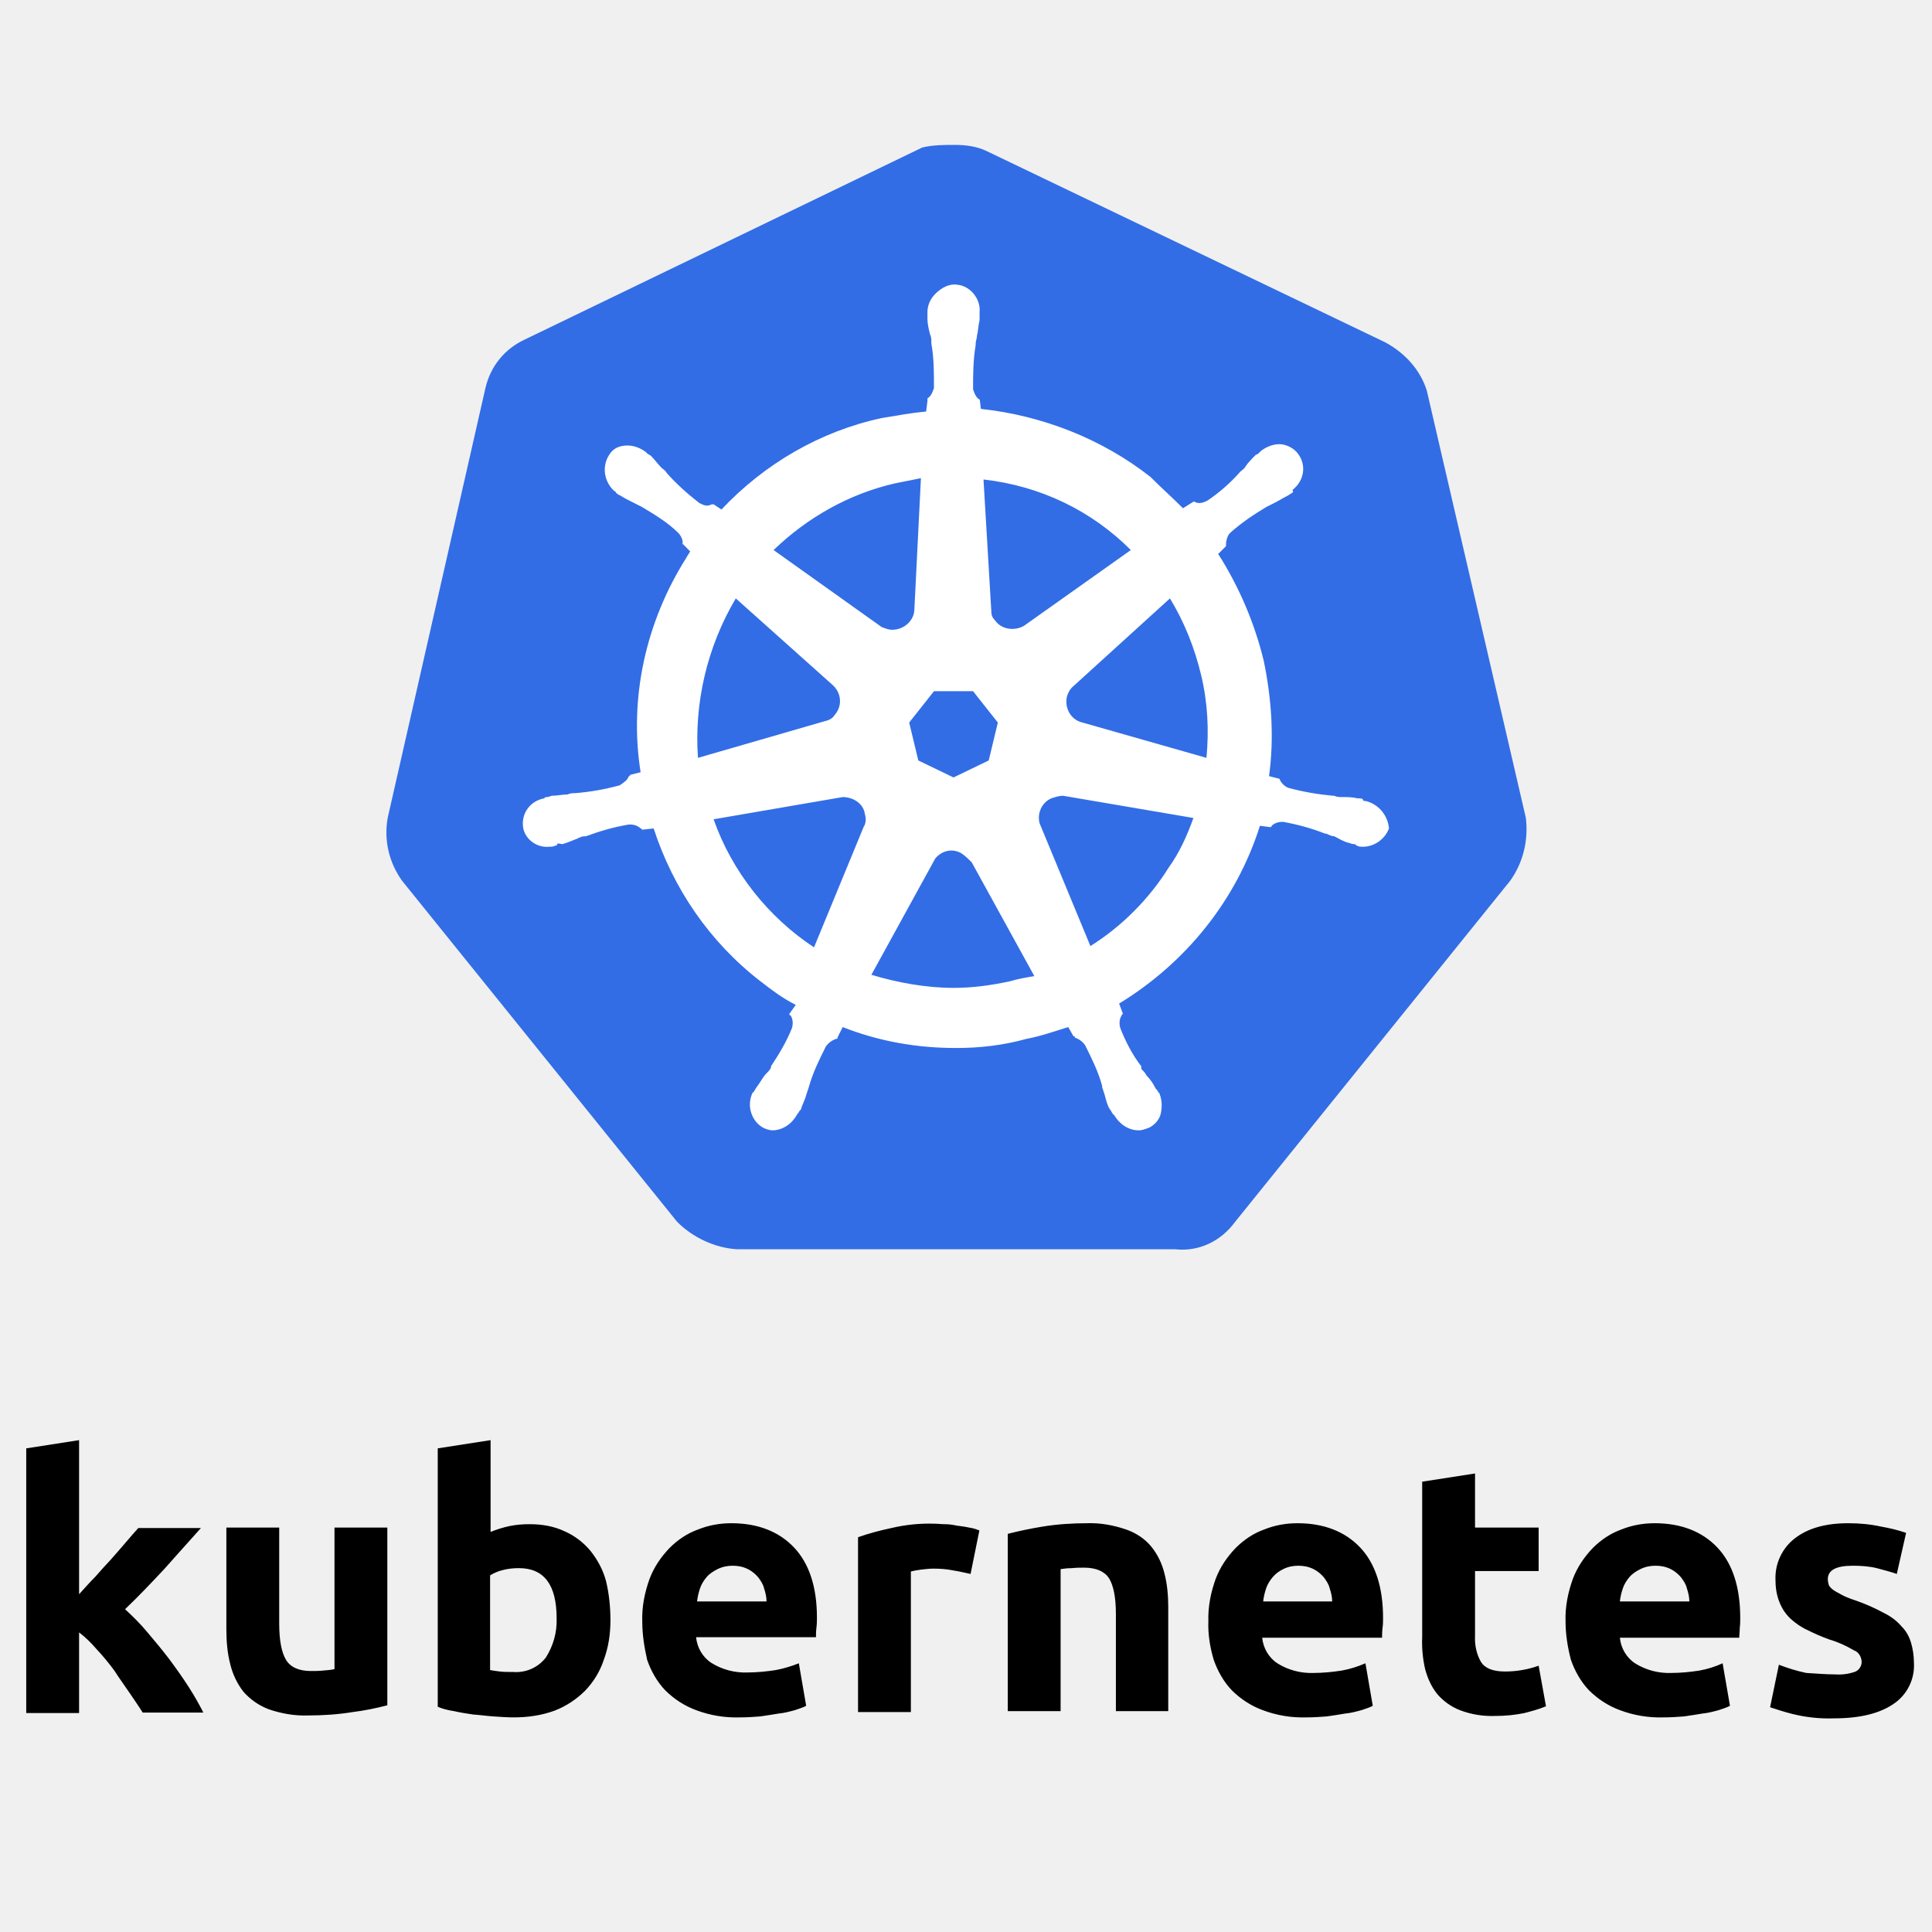
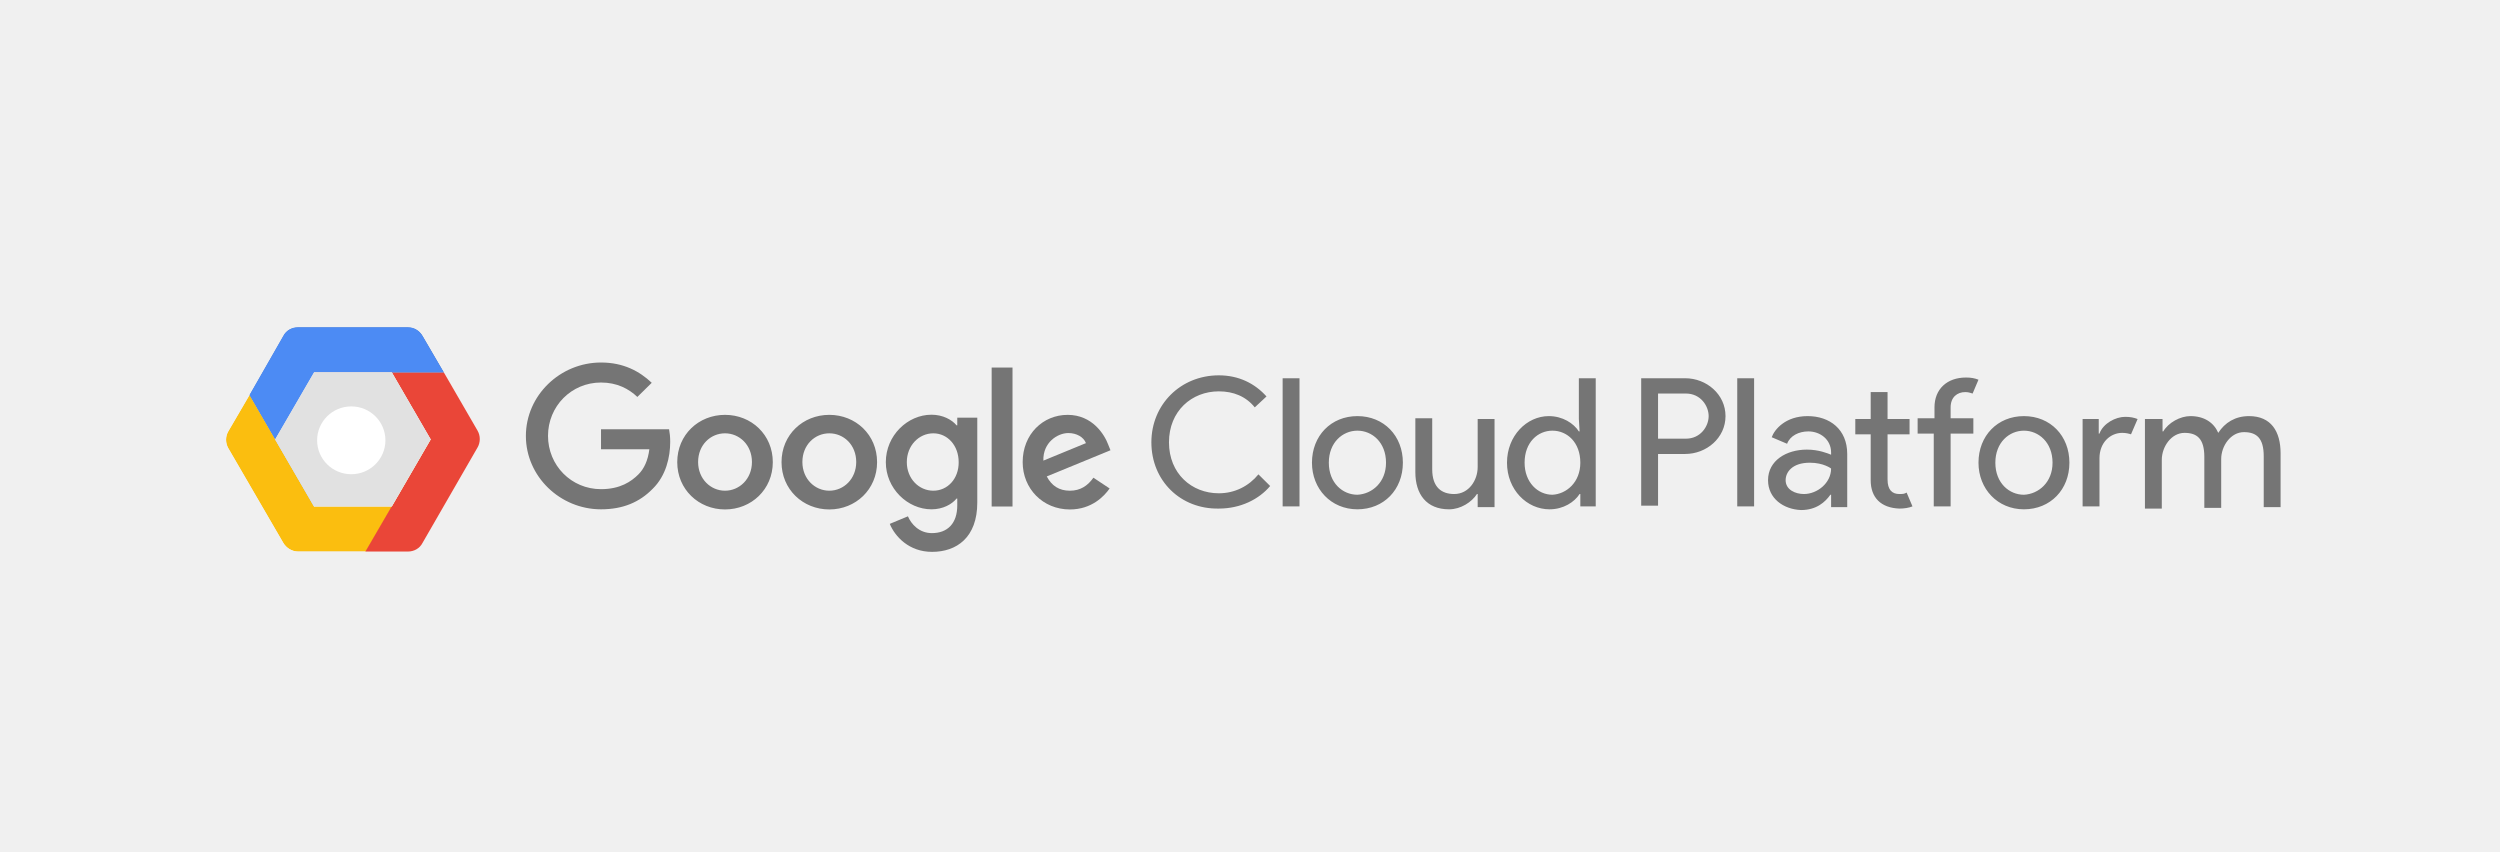
- <svg xmlns="http://www.w3.org/2000/svg" width="120px" height="120px" viewBox="0 0 120 120" version="1.1">
-   <defs />
-   <g id="Page-1" stroke="none" stroke-width="1" fill="none" fill-rule="evenodd">
-     <g id="Artboard-2-Copy-6" fill-rule="nonzero">
-       <g id="Group-20" transform="translate(24, 9)">
-         <path d="M64.621,15.261 C64.216,13.962 63.244,12.907 62.029,12.258 L37.33,0.406 C36.682,0.081 35.953,0 35.306,0 C34.658,0 33.929,0 33.281,0.162 L8.582,12.095 C7.367,12.664 6.476,13.719 6.152,15.099 L0.079,41.806 C-0.164,43.186 0.16,44.566 0.97,45.702 L18.057,66.889 C19.028,67.864 20.405,68.513 21.782,68.594 L48.991,68.594 C50.449,68.756 51.826,68.107 52.716,66.889 L69.803,45.702 C70.613,44.566 70.937,43.186 70.775,41.806 L64.621,15.261 Z" id="path10349" fill="#326DE6" />
-         <path d="M60.815,40.751 C60.734,40.751 60.653,40.751 60.653,40.669 C60.653,40.588 60.491,40.588 60.329,40.588 C60.005,40.507 59.681,40.507 59.357,40.507 C59.195,40.507 59.033,40.507 58.871,40.426 L58.79,40.426 C57.899,40.345 56.927,40.182 56.037,39.939 C55.794,39.858 55.551,39.614 55.47,39.371 C55.551,39.371 55.47,39.371 55.47,39.371 L54.822,39.208 C55.146,36.854 54.984,34.419 54.498,32.065 C53.931,29.711 52.959,27.438 51.664,25.408 L52.15,24.921 L52.15,24.84 C52.15,24.596 52.231,24.272 52.393,24.109 C53.121,23.46 53.85,22.973 54.66,22.486 C54.822,22.405 54.984,22.324 55.146,22.242 C55.47,22.08 55.713,21.918 56.037,21.755 C56.118,21.674 56.199,21.674 56.28,21.593 C56.361,21.512 56.28,21.512 56.28,21.431 C57.008,20.862 57.17,19.888 56.604,19.158 C56.361,18.833 55.875,18.589 55.47,18.589 C55.065,18.589 54.66,18.752 54.336,18.995 L54.255,19.076 C54.174,19.158 54.093,19.239 54.012,19.239 C53.769,19.482 53.526,19.726 53.364,19.969 C53.283,20.132 53.121,20.213 53.04,20.294 C52.474,20.944 51.745,21.593 51.016,22.08 C50.854,22.161 50.692,22.242 50.53,22.242 C50.449,22.242 50.287,22.242 50.206,22.161 L50.125,22.161 L49.477,22.567 C48.829,21.918 48.101,21.268 47.453,20.619 C44.456,18.265 40.731,16.804 36.925,16.398 L36.844,15.748 L36.844,15.829 C36.601,15.667 36.52,15.424 36.439,15.18 C36.439,14.287 36.439,13.394 36.601,12.42 L36.601,12.339 C36.601,12.176 36.682,12.014 36.682,11.852 C36.763,11.527 36.763,11.202 36.844,10.878 L36.844,10.391 C36.925,9.579 36.277,8.767 35.468,8.686 C34.982,8.605 34.496,8.848 34.091,9.254 C33.767,9.579 33.605,9.985 33.605,10.391 L33.605,10.796 C33.605,11.121 33.686,11.446 33.767,11.771 C33.848,11.933 33.848,12.095 33.848,12.258 L33.848,12.339 C34.01,13.232 34.01,14.125 34.01,15.099 C33.929,15.342 33.848,15.586 33.605,15.748 L33.605,15.911 L33.524,16.56 C32.633,16.641 31.742,16.804 30.771,16.966 C26.965,17.778 23.482,19.807 20.81,22.648 L20.324,22.324 L20.243,22.324 C20.162,22.324 20.081,22.405 19.919,22.405 C19.757,22.405 19.595,22.324 19.433,22.242 C18.705,21.674 17.976,21.025 17.409,20.375 C17.328,20.213 17.166,20.132 17.085,20.051 C16.842,19.807 16.68,19.564 16.437,19.32 C16.356,19.239 16.275,19.239 16.194,19.158 C16.113,19.076 16.113,19.076 16.113,19.076 C15.789,18.833 15.384,18.671 14.979,18.671 C14.494,18.671 14.089,18.833 13.846,19.239 C13.36,19.969 13.522,20.944 14.17,21.512 C14.251,21.512 14.251,21.593 14.251,21.593 C14.251,21.593 14.413,21.755 14.494,21.755 C14.736,21.918 15.06,22.08 15.384,22.242 C15.546,22.324 15.708,22.405 15.87,22.486 C16.68,22.973 17.49,23.46 18.138,24.109 C18.3,24.272 18.462,24.596 18.381,24.84 L18.381,24.759 L18.866,25.246 C18.785,25.408 18.705,25.489 18.624,25.652 C16.113,29.629 15.06,34.338 15.789,38.965 L15.141,39.127 C15.141,39.208 15.06,39.208 15.06,39.208 C14.979,39.452 14.736,39.614 14.494,39.776 C13.603,40.02 12.712,40.182 11.74,40.264 C11.578,40.264 11.416,40.264 11.254,40.345 C10.93,40.345 10.606,40.426 10.282,40.426 C10.202,40.426 10.121,40.507 9.959,40.507 C9.878,40.507 9.878,40.507 9.797,40.588 C8.906,40.751 8.339,41.562 8.501,42.455 C8.501,42.455 8.501,42.455 8.501,42.455 C8.663,43.186 9.392,43.673 10.121,43.592 C10.282,43.592 10.363,43.592 10.525,43.511 C10.606,43.511 10.606,43.511 10.606,43.429 C10.606,43.348 10.849,43.429 10.93,43.429 C11.254,43.348 11.578,43.186 11.821,43.105 C11.983,43.024 12.145,42.942 12.307,42.942 L12.388,42.942 C13.279,42.618 14.089,42.374 15.06,42.212 L15.141,42.212 C15.384,42.212 15.627,42.293 15.789,42.455 C15.87,42.455 15.87,42.536 15.87,42.536 L16.599,42.455 C17.814,46.189 20.081,49.518 23.239,51.953 C23.968,52.521 24.616,53.008 25.426,53.414 L25.021,53.982 C25.021,54.064 25.102,54.064 25.102,54.064 C25.264,54.307 25.264,54.632 25.183,54.875 C24.859,55.687 24.373,56.499 23.887,57.229 L23.887,57.311 C23.806,57.473 23.725,57.554 23.563,57.716 C23.401,57.879 23.239,58.204 22.996,58.528 C22.916,58.609 22.916,58.691 22.835,58.772 C22.835,58.772 22.835,58.853 22.754,58.853 C22.349,59.665 22.673,60.639 23.401,61.045 C23.563,61.126 23.806,61.207 23.968,61.207 C24.616,61.207 25.183,60.801 25.507,60.233 C25.507,60.233 25.507,60.152 25.588,60.152 C25.588,60.071 25.669,59.989 25.75,59.908 C25.831,59.584 25.993,59.34 26.074,59.015 L26.236,58.528 C26.479,57.635 26.884,56.824 27.288,56.012 C27.45,55.768 27.693,55.606 27.936,55.525 C28.017,55.525 28.017,55.525 28.017,55.444 L28.341,54.794 C30.609,55.687 32.957,56.093 35.387,56.093 C36.844,56.093 38.302,55.931 39.76,55.525 C40.65,55.362 41.541,55.038 42.351,54.794 L42.675,55.362 C42.756,55.362 42.756,55.362 42.756,55.444 C42.999,55.525 43.242,55.687 43.404,55.931 C43.809,56.742 44.213,57.554 44.456,58.447 L44.456,58.528 L44.618,59.015 C44.699,59.34 44.78,59.665 44.942,59.908 C45.023,59.989 45.023,60.071 45.104,60.152 C45.104,60.152 45.104,60.233 45.185,60.233 C45.509,60.801 46.076,61.207 46.724,61.207 C46.967,61.207 47.129,61.126 47.372,61.045 C47.696,60.882 48.02,60.558 48.101,60.152 C48.182,59.746 48.182,59.34 48.02,58.934 C48.02,58.853 47.939,58.853 47.939,58.853 C47.939,58.772 47.858,58.691 47.777,58.609 C47.615,58.285 47.453,58.041 47.21,57.798 C47.129,57.635 47.048,57.554 46.886,57.392 L46.886,57.229 C46.319,56.499 45.914,55.687 45.59,54.875 C45.509,54.632 45.509,54.307 45.671,54.064 C45.671,53.982 45.752,53.982 45.752,53.982 L45.509,53.333 C49.639,50.816 52.797,46.92 54.255,42.293 L54.903,42.374 C54.984,42.374 54.984,42.293 54.984,42.293 C55.146,42.131 55.389,42.049 55.632,42.049 L55.713,42.049 C56.604,42.212 57.494,42.455 58.304,42.78 L58.385,42.78 C58.547,42.861 58.709,42.942 58.871,42.942 C59.195,43.105 59.438,43.267 59.762,43.348 C59.843,43.348 59.924,43.429 60.086,43.429 C60.167,43.429 60.167,43.429 60.248,43.511 C60.41,43.592 60.491,43.592 60.653,43.592 C61.381,43.592 62.029,43.105 62.272,42.455 C62.191,41.562 61.543,40.913 60.815,40.751 Z M37.411,38.234 L35.225,39.289 L33.038,38.234 L32.471,35.88 L34.01,33.932 L36.439,33.932 L37.978,35.88 L37.411,38.234 Z M50.611,32.958 C51.016,34.662 51.097,36.367 50.935,38.072 L43.242,35.88 C42.513,35.718 42.108,34.987 42.27,34.256 C42.351,34.013 42.432,33.851 42.594,33.688 L48.667,28.168 C49.558,29.629 50.206,31.253 50.611,32.958 Z M46.238,25.165 L39.598,29.873 C39.031,30.198 38.221,30.116 37.816,29.548 C37.654,29.386 37.573,29.224 37.573,28.98 L37.087,20.781 C40.65,21.187 43.809,22.729 46.238,25.165 Z M31.58,21.025 L33.2,20.7 L32.795,28.818 C32.795,29.548 32.147,30.116 31.419,30.116 C31.176,30.116 31.014,30.035 30.771,29.954 L24.049,25.165 C26.155,23.135 28.746,21.674 31.58,21.025 Z M21.701,28.168 L27.693,33.526 C28.26,34.013 28.341,34.825 27.855,35.393 C27.693,35.636 27.531,35.718 27.208,35.799 L19.352,38.072 C19.109,34.662 19.919,31.172 21.701,28.168 Z M20.324,41.887 L28.341,40.507 C28.989,40.507 29.637,40.913 29.718,41.562 C29.799,41.806 29.799,42.131 29.637,42.374 L26.56,49.842 C23.725,47.975 21.458,45.134 20.324,41.887 Z M38.707,51.953 C37.573,52.196 36.439,52.359 35.225,52.359 C33.524,52.359 31.742,52.034 30.123,51.547 L34.091,44.322 C34.496,43.835 35.144,43.673 35.71,43.998 C35.953,44.16 36.115,44.322 36.358,44.566 L40.245,51.628 C39.76,51.709 39.274,51.791 38.707,51.953 Z M48.586,44.891 C47.372,46.839 45.671,48.544 43.728,49.761 L40.569,42.131 C40.407,41.481 40.731,40.832 41.298,40.588 C41.541,40.507 41.784,40.426 42.027,40.426 L50.125,41.806 C49.72,42.942 49.234,43.998 48.586,44.891 Z" id="path10351" fill="#FFFFFF" />
-       </g>
-       <g id="Kubernetes_logo" transform="translate(1, 89)" fill="#000000">
-         <path d="M112.985,15 C113.41,15.03 113.866,14.97 114.261,14.82 C114.504,14.7 114.656,14.43 114.626,14.16 C114.595,13.86 114.413,13.59 114.14,13.5 C113.684,13.23 113.167,12.99 112.65,12.84 C112.134,12.66 111.678,12.45 111.252,12.24 C110.857,12.06 110.523,11.82 110.189,11.52 C109.885,11.22 109.672,10.89 109.52,10.5 C109.338,10.05 109.277,9.57 109.277,9.09 C109.247,8.1 109.703,7.14 110.493,6.54 C111.313,5.91 112.407,5.61 113.805,5.61 C114.474,5.61 115.173,5.67 115.841,5.82 C116.358,5.91 116.875,6.03 117.391,6.21 L116.814,8.76 C116.389,8.61 115.993,8.52 115.568,8.4 C115.082,8.28 114.565,8.25 114.079,8.25 C113.046,8.25 112.529,8.52 112.529,9.09 C112.529,9.21 112.559,9.33 112.59,9.45 C112.65,9.57 112.742,9.66 112.863,9.75 C112.985,9.84 113.167,9.93 113.38,10.05 C113.593,10.17 113.896,10.29 114.261,10.41 C114.869,10.62 115.477,10.89 116.024,11.19 C116.449,11.4 116.814,11.67 117.118,12.03 C117.391,12.3 117.574,12.63 117.695,13.02 C117.817,13.44 117.878,13.86 117.878,14.28 C117.938,15.3 117.452,16.29 116.571,16.86 C115.72,17.43 114.504,17.73 112.924,17.73 C112.043,17.76 111.192,17.67 110.341,17.46 C109.854,17.34 109.399,17.19 108.943,17.04 L109.49,14.4 C110.037,14.61 110.614,14.79 111.192,14.91 C111.799,14.94 112.377,15 112.985,15 M96.239,11.7 C96.209,10.8 96.391,9.9 96.695,9.06 C96.969,8.34 97.394,7.71 97.941,7.14 C98.458,6.63 99.035,6.24 99.704,6 C100.373,5.73 101.072,5.61 101.771,5.61 C103.412,5.61 104.718,6.12 105.661,7.11 C106.603,8.1 107.089,9.57 107.089,11.49 C107.089,11.67 107.089,11.88 107.059,12.12 C107.059,12.36 107.028,12.54 107.028,12.72 L99.613,12.72 C99.674,13.35 100.008,13.95 100.555,14.31 C101.223,14.73 102.014,14.94 102.804,14.91 C103.381,14.91 103.989,14.85 104.566,14.76 C105.053,14.67 105.539,14.52 105.995,14.31 L106.451,16.95 C106.238,17.07 105.995,17.13 105.752,17.22 C105.417,17.31 105.083,17.4 104.749,17.43 C104.384,17.49 104.019,17.55 103.594,17.61 C103.199,17.64 102.773,17.67 102.348,17.67 C101.406,17.7 100.494,17.55 99.613,17.22 C98.883,16.95 98.245,16.53 97.698,15.99 C97.182,15.45 96.817,14.79 96.574,14.1 C96.361,13.29 96.239,12.48 96.239,11.7 M103.928,10.47 C103.928,10.2 103.867,9.93 103.776,9.66 C103.716,9.39 103.564,9.18 103.412,8.97 C103.229,8.76 103.017,8.58 102.773,8.46 C102.47,8.31 102.166,8.25 101.831,8.25 C101.497,8.25 101.193,8.31 100.889,8.46 C100.646,8.58 100.403,8.73 100.221,8.94 C100.038,9.15 99.886,9.39 99.795,9.66 C99.704,9.93 99.643,10.2 99.613,10.47 L103.928,10.47 M87.335,3.03 L90.617,2.52 L90.617,5.88 L94.568,5.88 L94.568,8.58 L90.617,8.58 L90.617,12.6 C90.587,13.17 90.708,13.74 90.982,14.22 C91.225,14.61 91.711,14.82 92.471,14.82 C92.836,14.82 93.2,14.79 93.535,14.73 C93.899,14.67 94.234,14.58 94.568,14.46 L95.024,16.98 C94.598,17.16 94.142,17.28 93.687,17.4 C93.109,17.52 92.501,17.58 91.893,17.58 C91.134,17.61 90.374,17.49 89.675,17.22 C89.128,17.01 88.642,16.65 88.277,16.23 C87.912,15.78 87.669,15.24 87.517,14.67 C87.365,14.01 87.304,13.32 87.335,12.66 L87.335,3.03 M74.054,11.7 C74.024,10.8 74.206,9.9 74.51,9.06 C74.783,8.34 75.209,7.71 75.756,7.14 C76.273,6.63 76.85,6.24 77.519,6 C78.187,5.73 78.886,5.61 79.585,5.61 C81.226,5.61 82.533,6.12 83.475,7.11 C84.417,8.1 84.904,9.57 84.904,11.49 C84.904,11.67 84.904,11.88 84.873,12.12 C84.843,12.36 84.843,12.54 84.843,12.72 L77.397,12.72 C77.458,13.35 77.792,13.95 78.339,14.31 C79.008,14.73 79.798,14.94 80.588,14.91 C81.166,14.91 81.773,14.85 82.351,14.76 C82.837,14.67 83.323,14.52 83.81,14.31 L84.265,16.95 C84.053,17.07 83.81,17.13 83.566,17.22 C83.232,17.31 82.898,17.4 82.564,17.43 C82.199,17.49 81.834,17.55 81.409,17.61 C81.014,17.64 80.588,17.67 80.163,17.67 C79.221,17.7 78.309,17.55 77.427,17.22 C76.698,16.95 76.06,16.53 75.513,15.99 C74.996,15.45 74.632,14.79 74.388,14.1 C74.145,13.29 74.024,12.48 74.054,11.7 M81.743,10.47 C81.743,10.2 81.682,9.93 81.591,9.66 C81.53,9.39 81.378,9.18 81.226,8.97 C81.044,8.76 80.831,8.58 80.588,8.46 C80.284,8.31 79.98,8.25 79.646,8.25 C79.312,8.25 79.008,8.31 78.704,8.46 C78.461,8.58 78.248,8.73 78.066,8.94 C77.883,9.15 77.731,9.39 77.64,9.66 C77.549,9.93 77.488,10.2 77.458,10.47 L81.743,10.47 M61.594,6.27 C62.293,6.09 63.022,5.94 63.752,5.82 C64.663,5.67 65.605,5.61 66.517,5.61 C67.338,5.58 68.158,5.73 68.948,6 C69.556,6.21 70.103,6.57 70.498,7.05 C70.893,7.53 71.167,8.1 71.319,8.7 C71.501,9.39 71.562,10.11 71.562,10.83 L71.562,17.28 L68.31,17.28 L68.31,11.25 C68.31,10.2 68.158,9.48 67.885,9.03 C67.611,8.61 67.095,8.37 66.335,8.37 C66.092,8.37 65.849,8.37 65.575,8.4 C65.302,8.4 65.089,8.43 64.876,8.46 L64.876,17.28 L61.594,17.28 L61.594,6.27 M59.284,8.76 C58.98,8.7 58.646,8.61 58.251,8.55 C57.825,8.46 57.4,8.43 56.974,8.43 C56.731,8.43 56.488,8.46 56.215,8.49 C56.002,8.52 55.789,8.55 55.576,8.61 L55.576,17.34 L52.294,17.34 L52.294,6.48 C52.963,6.24 53.662,6.06 54.361,5.91 C55.242,5.7 56.154,5.61 57.035,5.64 C57.248,5.64 57.461,5.67 57.673,5.67 C57.917,5.67 58.16,5.7 58.433,5.76 C58.676,5.79 58.919,5.82 59.193,5.88 C59.406,5.91 59.618,5.97 59.831,6.06 L59.284,8.76 M38.892,11.7 C38.861,10.8 39.044,9.9 39.348,9.06 C39.621,8.34 40.047,7.71 40.594,7.14 C41.11,6.63 41.688,6.24 42.356,6 C43.025,5.73 43.724,5.61 44.423,5.61 C46.064,5.61 47.371,6.12 48.313,7.11 C49.255,8.1 49.741,9.57 49.741,11.46 C49.741,11.64 49.741,11.85 49.711,12.09 C49.681,12.33 49.681,12.51 49.681,12.69 L42.235,12.69 C42.296,13.32 42.63,13.92 43.177,14.28 C43.846,14.7 44.636,14.91 45.426,14.88 C46.003,14.88 46.611,14.82 47.189,14.73 C47.675,14.64 48.161,14.49 48.617,14.31 L49.073,16.95 C48.86,17.07 48.617,17.13 48.374,17.22 C48.04,17.31 47.705,17.4 47.371,17.43 C47.006,17.49 46.642,17.55 46.216,17.61 C45.821,17.64 45.396,17.67 44.97,17.67 C44.028,17.7 43.116,17.55 42.235,17.22 C41.505,16.95 40.867,16.53 40.32,15.99 C39.804,15.45 39.439,14.79 39.196,14.1 C39.013,13.29 38.892,12.51 38.892,11.7 M46.611,10.47 C46.611,10.2 46.55,9.93 46.459,9.66 C46.398,9.39 46.246,9.18 46.095,8.97 C45.912,8.76 45.699,8.58 45.456,8.46 C45.152,8.31 44.848,8.25 44.514,8.25 C44.18,8.25 43.876,8.31 43.572,8.46 C43.329,8.58 43.086,8.73 42.903,8.94 C42.721,9.15 42.569,9.39 42.478,9.66 C42.387,9.93 42.326,10.2 42.296,10.47 L46.611,10.47 M33.573,11.52 C33.573,9.42 32.783,8.4 31.233,8.4 C30.899,8.4 30.565,8.43 30.231,8.52 C29.957,8.58 29.683,8.7 29.44,8.85 L29.44,14.73 C29.592,14.76 29.805,14.79 30.048,14.82 C30.291,14.85 30.565,14.85 30.869,14.85 C31.659,14.91 32.419,14.58 32.905,13.95 C33.361,13.23 33.604,12.39 33.573,11.52 M36.916,11.64 C36.916,12.48 36.795,13.32 36.491,14.13 C36.248,14.85 35.853,15.48 35.336,16.02 C34.789,16.56 34.151,16.98 33.452,17.25 C32.631,17.55 31.78,17.67 30.899,17.67 C30.504,17.67 30.079,17.64 29.653,17.61 C29.228,17.58 28.802,17.52 28.377,17.49 C27.982,17.43 27.586,17.37 27.191,17.28 C26.796,17.22 26.462,17.13 26.189,17.01 L26.189,0.96 L29.471,0.45 L29.471,6.15 C29.835,6 30.231,5.88 30.626,5.79 C31.051,5.7 31.477,5.67 31.902,5.67 C32.662,5.67 33.391,5.79 34.09,6.12 C34.698,6.39 35.245,6.81 35.67,7.32 C36.126,7.89 36.461,8.52 36.643,9.21 C36.825,9.96 36.916,10.8 36.916,11.64 M23.058,16.92 C22.359,17.1 21.63,17.25 20.901,17.34 C19.989,17.49 19.047,17.55 18.135,17.55 C17.284,17.58 16.463,17.43 15.673,17.16 C15.065,16.92 14.549,16.56 14.123,16.08 C13.728,15.57 13.455,15 13.303,14.37 C13.12,13.68 13.06,12.93 13.06,12.21 L13.06,5.88 L16.342,5.88 L16.342,11.85 C16.342,12.9 16.494,13.65 16.767,14.1 C17.041,14.55 17.558,14.79 18.317,14.79 C18.56,14.79 18.804,14.79 19.077,14.76 C19.351,14.73 19.563,14.73 19.776,14.67 L19.776,5.88 L23.058,5.88 L23.058,16.92 M3.912,10.02 C4.246,9.66 4.55,9.3 4.915,8.94 C5.249,8.55 5.584,8.19 5.918,7.83 C6.252,7.44 6.556,7.11 6.83,6.78 C7.103,6.45 7.377,6.15 7.589,5.91 L11.479,5.91 C10.689,6.78 9.929,7.65 9.2,8.46 C8.44,9.27 7.65,10.11 6.769,10.95 C7.255,11.4 7.711,11.85 8.136,12.36 C8.592,12.9 9.048,13.44 9.504,14.04 C9.929,14.61 10.355,15.21 10.72,15.78 C11.084,16.35 11.388,16.89 11.631,17.37 L7.863,17.37 C7.62,16.98 7.346,16.59 7.042,16.14 C6.738,15.69 6.404,15.24 6.1,14.76 C5.766,14.31 5.401,13.86 5.006,13.44 C4.672,13.05 4.307,12.69 3.912,12.39 L3.912,17.4 L0.63,17.4 L0.63,0.96 L3.912,0.45 L3.912,10.02" id="path3003" />
-       </g>
+ <svg xmlns="http://www.w3.org/2000/svg" height="128" viewBox="0 0 376 128" width="376">
+   <mask id="a" fill="#fff">
+     <path d="m0 17.176v-.067c.005-.427.116-.853.33-1.226l3.199-5.476 5.072-8.871c.442-.875 1.323-1.314 2.206-1.314h16.542c.993 0 1.764.547 2.206 1.204l3.198 5.476 5.073 8.871c.441.876.441 1.753 0 2.519l-8.271 14.346c-.442.875-1.323 1.313-2.206 1.313h-16.542c-.882 0-1.764-.547-2.206-1.313l-8.271-14.238c-.215-.373-.325-.799-.33-1.226m18.968 4.949c2.867 0 5.073-2.3 5.073-5.038s-2.316-5.037-5.073-5.037c-2.757 0-5.072 2.299-5.072 5.037" fill="#fff" fill-rule="evenodd" />
+   </mask>
+   <g fill="none" fill-rule="evenodd" transform="translate(34 49)">
+     <path d="m13.234 7.013h19.519l-3.198-5.476c-.442-.767-1.213-1.314-2.206-1.314h-16.542c-.882 0-1.764.439-2.206 1.314l-5.072 8.871 9.705 16.755z" fill="#5273aa" mask="url(#a)" />
+     <path d="m13.234 27.163-9.705-16.755-3.199 5.476c-.441.767-.441 1.753 0 2.519l8.271 14.238c.442.766 1.323 1.313 2.206 1.313h10.256l9.815-16.865z" fill="#fbbe0f" mask="url(#a)" />
+     <path d="m19.914.212h-19.519l17.534 10.075-9.815 16.865h6.397c.882 0 1.764-.438 2.206-1.313l8.271-14.346c.441-.767.441-1.753 0-2.519z" fill="#ea4638" transform="translate(12.83934 6.8)" />
+     <g transform="translate(3.423823)">
+       <path d="m21.5 7.013 5.844 10.075-5.844 10.075h-11.69l-5.845-10.075 5.845-10.075z" fill="#f0efeb" />
+       <path d="m9.81 7.013h19.519l-3.198-5.476c-.442-.767-1.213-1.314-2.206-1.314h-16.542c-.882 0-1.764.439-2.206 1.314l-5.072 8.871 9.705 16.755z" fill="#4c8bf4" />
+     </g>
+     <path d="m18.076.212 5.844 10.075-5.844 10.075h-11.69l-5.845-10.075 5.845-10.075z" fill="#f0efeb" transform="translate(6.847645 6.8)" />
+     <g transform="translate(6.847645 6.8)">
+       <path d="m18.076.212 5.844 10.075-5.844 10.075h-11.69l-5.845-10.075 5.845-10.075z" fill="#e1e1e1" />
+       <ellipse cx="11.983" cy="10.423" fill="#fff" rx="5.136" ry="5.1" />
+     </g>
+     <g fill="#757575">
+       <path d="m288.818 14.022h2.427v1.861h.11c.772-1.314 2.536-2.3 4.08-2.3 2.095 0 3.529.986 4.191 2.519.992-1.533 2.536-2.519 4.632-2.519 3.308 0 4.742 2.3 4.742 5.585v8.104h-2.536v-7.665c0-2.738-1.103-3.614-2.978-3.614-1.985 0-3.419 2.081-3.419 4.052v7.337h-2.536v-7.666c0-2.738-1.103-3.613-2.978-3.613-1.985 0-3.419 2.081-3.419 4.052v7.337h-2.536v-13.47zm-9.594 13.141v-13.141h2.426v2.19h.11c.551-1.533 2.426-2.519 3.86-2.519.772 0 1.323.11 1.875.329l-.992 2.3c-.331-.11-.772-.219-1.323-.219-1.765 0-3.419 1.424-3.419 3.833v7.228zm-4.522-6.571c0-3.066-2.095-4.819-4.301-4.819-2.205 0-4.3 1.753-4.3 4.819 0 3.067 2.095 4.819 4.3 4.819 2.206-.11 4.301-1.861 4.301-4.819zm2.536 0c0 4.052-2.867 7.009-6.837 7.009-3.97 0-6.837-3.067-6.837-7.009 0-4.052 2.867-7.009 6.837-7.009 3.971 0 6.837 2.957 6.837 7.009zm-13.675-12.484-.882 2.08c-.331-.109-.662-.218-1.103-.218-1.213 0-2.205.767-2.205 2.299v1.643h3.419v2.3h-3.419v10.951h-2.537v-10.951h-2.426v-2.3h2.536v-1.643c0-2.738 1.875-4.49 4.742-4.49.772 0 1.323.11 1.875.329zm-16.211 15.112v-6.899h-2.315v-2.3h2.315v-4.052h2.536v4.052h3.309v2.3h-3.309v6.789c0 1.533.662 2.19 1.765 2.19.441 0 .772 0 1.102-.218l.882 2.08c-.551.219-1.213.329-1.985.329-2.757-.11-4.301-1.643-4.301-4.271zm-5.955-1.752s-1.103-.876-3.198-.876c-2.647 0-3.64 1.424-3.64 2.628 0 1.424 1.434 2.081 2.757 2.081 1.985 0 4.08-1.642 4.08-3.833zm-9.484 1.752c0-2.956 2.757-4.599 5.844-4.599 1.765 0 3.088.547 3.64.767v-.329c0-1.971-1.655-3.176-3.419-3.176-1.434 0-2.757.657-3.198 1.861l-2.316-.985c.441-1.204 2.095-3.176 5.404-3.176s5.955 1.972 5.955 5.695v7.994h-2.426v-1.861h-.11c-.772 1.096-2.095 2.3-4.412 2.3-2.647-.11-4.962-1.753-4.962-4.491zm-4.632 3.943h2.537v-19.275h-2.537zm-7.719-10.186c2.206 0 3.419-1.861 3.419-3.395 0-1.533-1.213-3.395-3.419-3.395h-4.191v6.79zm-6.727 10.185v-19.274h6.617c3.198 0 6.065 2.409 6.065 5.694 0 3.286-2.867 5.695-6.065 5.695h-4.08v7.776h-2.536zm-9.154-6.571c0-3.066-1.985-4.819-4.191-4.819-2.206 0-4.191 1.753-4.191 4.819 0 2.957 1.985 4.819 4.191 4.819 2.095-.11 4.191-1.861 4.191-4.819zm-11.028 0c0-4.052 2.978-7.009 6.286-7.009 2.095 0 3.749 1.096 4.521 2.3h.11l-.11-1.861v-6.133h2.537v19.274h-2.316v-1.861h-.11c-.772 1.205-2.426 2.3-4.521 2.3-3.419 0-6.397-2.957-6.397-7.009zm-4.411 6.571v-1.861h-.11c-.772 1.205-2.427 2.3-4.191 2.3-3.419 0-5.073-2.3-5.073-5.585v-8.104h2.537v7.666c0 2.738 1.433 3.723 3.308 3.723 2.206 0 3.529-2.081 3.529-4.052v-7.228h2.536v13.251h-2.536zm-13.785-6.571c0-3.066-2.095-4.819-4.301-4.819s-4.301 1.753-4.301 4.819c0 3.067 2.095 4.819 4.301 4.819 2.206-.11 4.301-1.861 4.301-4.819zm2.536 0c0 4.052-2.867 7.009-6.837 7.009-3.97 0-6.837-3.067-6.837-7.009 0-4.052 2.867-7.009 6.837-7.009 3.97 0 6.837 2.957 6.837 7.009zm-18.085 6.571h2.536v-19.275h-2.536zm-19.741-9.637c0-5.695 4.412-10.075 10.146-10.075 2.977 0 5.404 1.204 7.168 3.176l-1.764 1.642c-1.323-1.642-3.199-2.409-5.404-2.409-4.08 0-7.499 2.957-7.499 7.666s3.419 7.665 7.499 7.665c2.426 0 4.521-1.095 5.955-2.847l1.764 1.752c-1.654 1.971-4.411 3.395-7.719 3.395-5.735.11-10.146-4.162-10.146-9.965z" />
+       <path d="m106.37 24.802c-2.162 0-3.985-1.81-3.985-4.294 0-2.505 1.823-4.336 3.985-4.336 2.141 0 3.815 1.831 3.815 4.336.021 2.505-1.674 4.294-3.815 4.294zm3.603-10.987v1.157h-.105c-.7-.842-2.056-1.599-3.773-1.599-3.582 0-6.867 3.114-6.867 7.135 0 3.978 3.285 7.093 6.867 7.093 1.717 0 3.073-.757 3.773-1.621h.105v1.032c0 2.715-1.462 4.168-3.815 4.168-1.928 0-3.116-1.369-3.604-2.526l-2.734 1.136c.784 1.895 2.883 4.21 6.359 4.21 3.688 0 6.804-2.147 6.804-7.409v-12.775zm-19.245 10.987c-2.162 0-4.049-1.768-4.049-4.315 0-2.568 1.865-4.315 4.049-4.315 2.183 0 4.048 1.747 4.048 4.315 0 2.547-1.886 4.315-4.048 4.315zm0-11.409c-3.964 0-7.186 2.989-7.186 7.114 0 4.105 3.222 7.114 7.186 7.114 3.963 0 7.185-3.01 7.185-7.114 0-4.125-3.222-7.114-7.185-7.114zm-15.685 11.409c-2.161 0-4.048-1.768-4.048-4.315 0-2.568 1.865-4.315 4.048-4.315 2.162 0 4.049 1.747 4.049 4.315 0 2.547-1.887 4.315-4.049 4.315zm0-11.409c-3.963 0-7.185 2.989-7.185 7.114 0 4.105 3.222 7.114 7.185 7.114 3.964 0 7.186-3.01 7.186-7.114 0-4.125-3.222-7.114-7.186-7.114zm-29.95 3.178c0-6.104 5.151-11.05 11.298-11.05 3.391 0 5.808 1.326 7.631 3.052l-2.162 2.126c-1.293-1.221-3.052-2.168-5.469-2.168-4.472 0-7.97 3.579-7.97 8.02s3.497 8.019 7.97 8.019c2.903 0 4.557-1.158 5.617-2.21.869-.863 1.441-2.105 1.654-3.788h-7.27v-3.01h10.237c.106.547.17 1.179.17 1.894 0 2.274-.615 5.073-2.629 7.052-1.971 2.02-4.472 3.094-7.779 3.094-6.147 0-11.298-4.946-11.298-11.03z" />
+       <path d="m115.145 27.18h3.137v-20.901h-3.137z" />
+       <path d="m126.675 16.13c1.251 0 2.311.611 2.65 1.516l-6.402 2.632c-.085-2.737 2.141-4.147 3.752-4.147zm.234 8.673c-1.611 0-2.735-.737-3.476-2.147l9.581-3.936-.318-.8c-.593-1.6-2.416-4.525-6.125-4.525-3.688 0-6.762 2.884-6.762 7.114 0 3.978 3.031 7.114 7.101 7.114 3.285 0 5.172-2 5.977-3.158l-2.438-1.62c-.827 1.178-1.928 1.958-3.539 1.958z" />
    </g>
  </g>
</svg>
